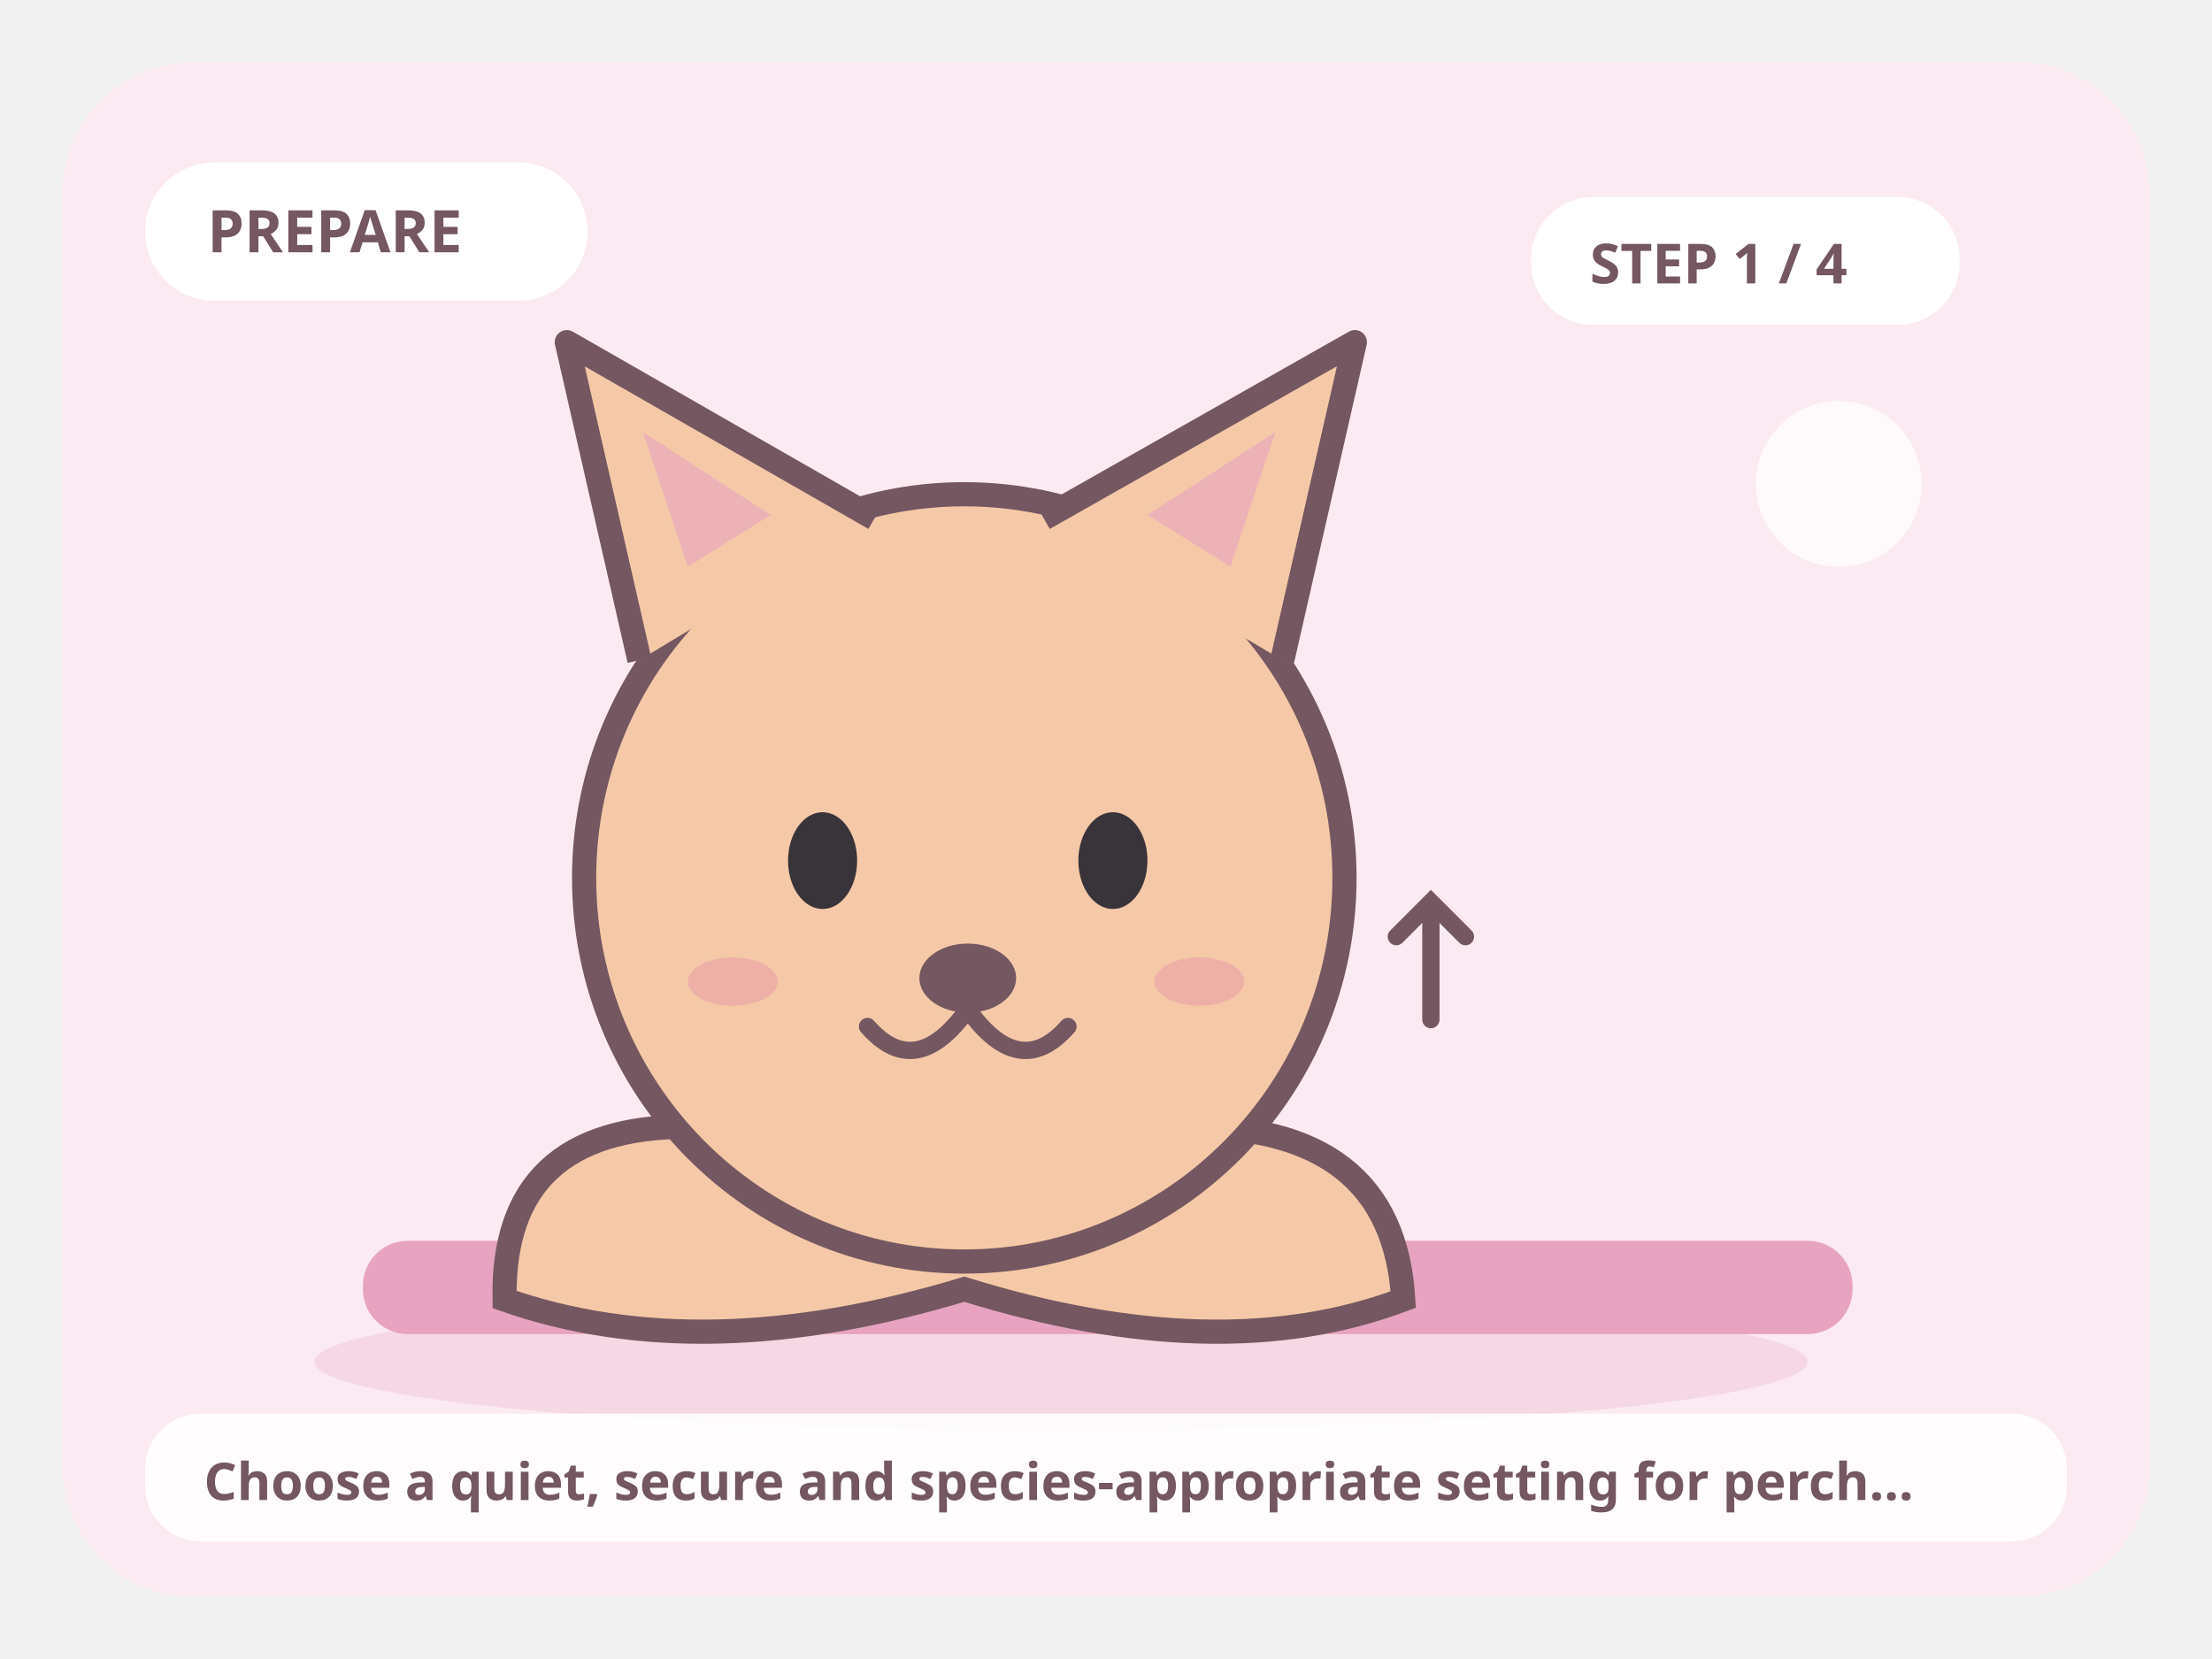
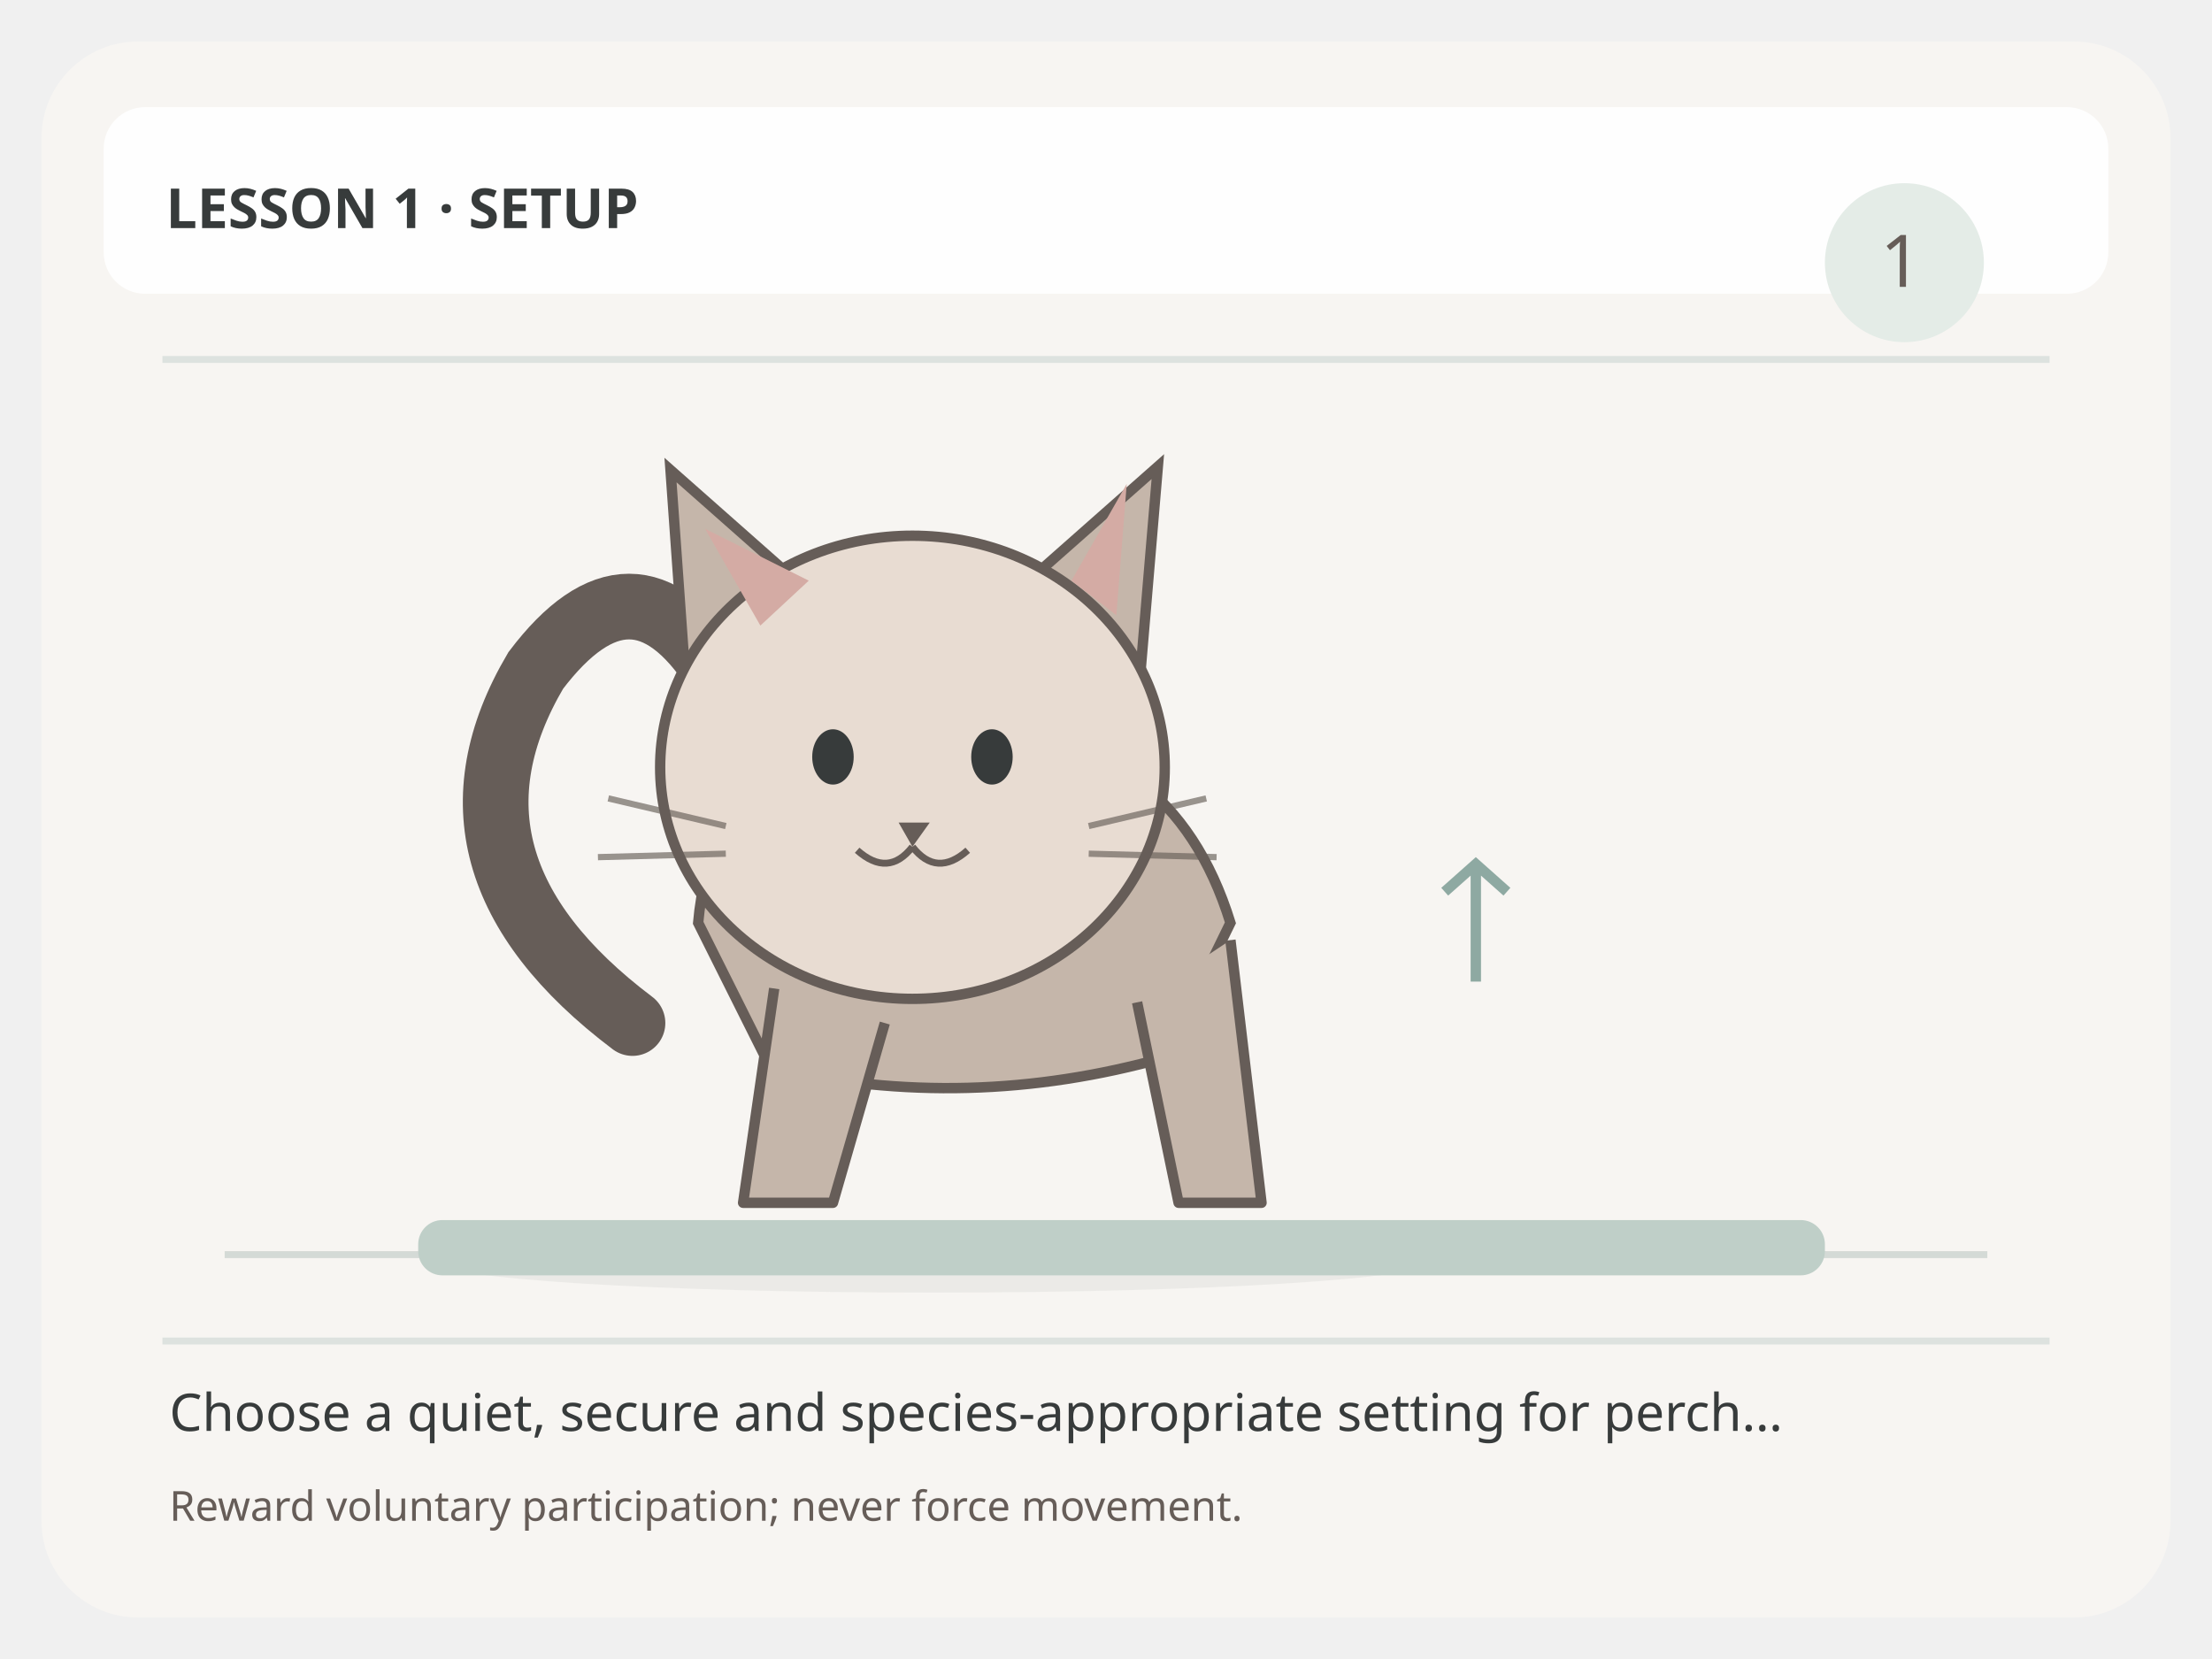
<svg xmlns="http://www.w3.org/2000/svg" viewBox="0 0 640 480" role="img" aria-labelledby="title description">
-   <rect x="18" y="18" width="604" height="444" rx="38" fill="#FBEAF2" />
-   <ellipse cx="307" cy="394" rx="216" ry="20" fill="#E7A3C0" opacity=".25" />
-   <circle cx="532" cy="140" r="24" fill="white" opacity=".7" />
-   <rect x="105" y="359" width="431" height="27" rx="13" fill="#E7A3C0" />
-   <path d="M414 295v-34m-10 10 10-10 10 10" fill="none" stroke="#745760" stroke-width="5" stroke-linecap="round" />
-   <g transform="rotate(0 280 275)">
-     <path d="M199 326q-54 0-53 50 57 20 133-3 74 23 127 3-3-51-64-50" fill="#F5C9A8" stroke="#745760" stroke-width="7" />
-     <ellipse cx="279" cy="254" rx="110" ry="111" fill="#F5C9A8" stroke="#745760" stroke-width="7" />
-     <path d="M185 191l-21-92 89 51M302 150l90-51-21 92" fill="#F5C9A8" stroke="#745760" stroke-width="7" stroke-linejoin="round" />
-     <path d="M199 164l-13-39 37 24m109 0 37-24-13 39" fill="#E7A3C0" opacity=".6" />
-     <ellipse cx="238" cy="249" rx="10" ry="14" fill="#39343A" />
-     <ellipse cx="322" cy="249" rx="10" ry="14" fill="#39343A" />
-     <ellipse cx="280" cy="283" rx="14" ry="10" fill="#745760" />
-     <path d="M280 292q-15 21-29 5m29-5q15 21 29 5" stroke="#745760" stroke-width="5" fill="none" stroke-linecap="round" />
-     <ellipse cx="212" cy="284" rx="13" ry="7" fill="#E9A0A5" opacity=".6" />
-     <ellipse cx="347" cy="284" rx="13" ry="7" fill="#E9A0A5" opacity=".6" />
+   <rect x="12" y="12" width="616" height="456" rx="28" fill="#F7F5F2" />
+   <rect x="30" y="31" width="580" height="54" rx="12" fill="#FFFFFF" opacity=".9" />
+   <text x="48" y="66" font-family="sans-serif" font-size="16" font-weight="700" fill="#373B3B">LESSON 1 · SETUP</text>
+   <g>
+     <circle cx="551" cy="76" r="23" fill="#E4ECE7" />
+     <text x="544" y="83" font-family="sans-serif" font-size="21" fill="#665D58">1</text>
  </g>
-   <rect x="42" y="47" width="128" height="40" rx="20" fill="white" />
-   <text x="60" y="73" font-family="sans-serif" font-size="17" font-weight="700" fill="#745760">PREPARE</text>
-   <g>
-     <rect x="443" y="57" width="124" height="37" rx="18" fill="white" />
-     <text x="460" y="82" font-family="sans-serif" font-weight="700" font-size="16" fill="#745760">STEP 1 / 4</text>
+   <path d="M47 104h546" stroke="#DDE2DF" stroke-width="2" />
+   <path d="M65 363h510" stroke="#D4DAD6" stroke-width="2" />
+   <ellipse cx="270" cy="365" rx="144" ry="9" fill="#A9B0AB" opacity=".15" />
+   <rect x="121" y="353" width="407" height="16" rx="7" fill="#BFCFC8" />
+   <path d="M427 284v-34m-9 8 9-8 9 8" stroke="#8EA9A2" stroke-width="3" fill="none" />
+   <g transform="translate(0 0)">
+     <path d="M183 296Q122 250 155 194Q183 157 207 194" fill="none" stroke="#665D58" stroke-width="19" stroke-linecap="round" />
+     <path d="M202 267Q207 209 281 211Q339 212 356 267L337 306Q280 322 223 309Z" fill="#C5B6AA" stroke="#665D58" stroke-width="3" />
+     <path d="M224 286l-9 62h26l15-52m73-6 12 58h24l-9-76" fill="#C5B6AA" stroke="#665D58" stroke-width="3" stroke-linejoin="round" />
+     <path d="M199 206l-5-70 43 38m55-1 43-38-6 71" fill="#C5B6AA" stroke="#665D58" stroke-width="3" />
+     <ellipse cx="264" cy="222" rx="73" ry="67" fill="#E8DCD2" stroke="#665D58" stroke-width="3" />
+     <path d="M220 181l-16-28 30 15m76 0 16-28-3 38" fill="#D4ABA4" />
+     <ellipse cx="241" cy="219" rx="6" ry="8" fill="#373B3B" />
+     <ellipse cx="287" cy="219" rx="6" ry="8" fill="#373B3B" />
+     <path d="M260 238l9 0-5 7z" fill="#665D58" />
+     <path d="M264 245q-7 9-16 1m16-1q7 9 16 1" stroke="#665D58" stroke-width="2" fill="none" />
+     <path d="M210 239l-34-8m34 16-37 1m142-9 34-8m-34 16 37 1" stroke="#665D58" stroke-width="1.8" opacity=".65" />
  </g>
-   <rect x="42" y="409" width="556" height="37" rx="16" fill="white" opacity=".91" />
-   <text x="59" y="434" font-family="sans-serif" font-size="15" font-weight="600" fill="#745760">Choose a quiet, secure and species-appropriate setting for perch…</text>
+   <path d="M47 388h546" stroke="#DDE2DF" stroke-width="2" />
+   <text x="49" y="414" font-family="sans-serif" font-size="15" fill="#373B3B">Choose a quiet, secure and species-appropriate setting for perch…</text>
+   <text x="49" y="440" font-family="sans-serif" font-size="12" fill="#665D58">Reward voluntary participation; never force movement.</text>
</svg>
